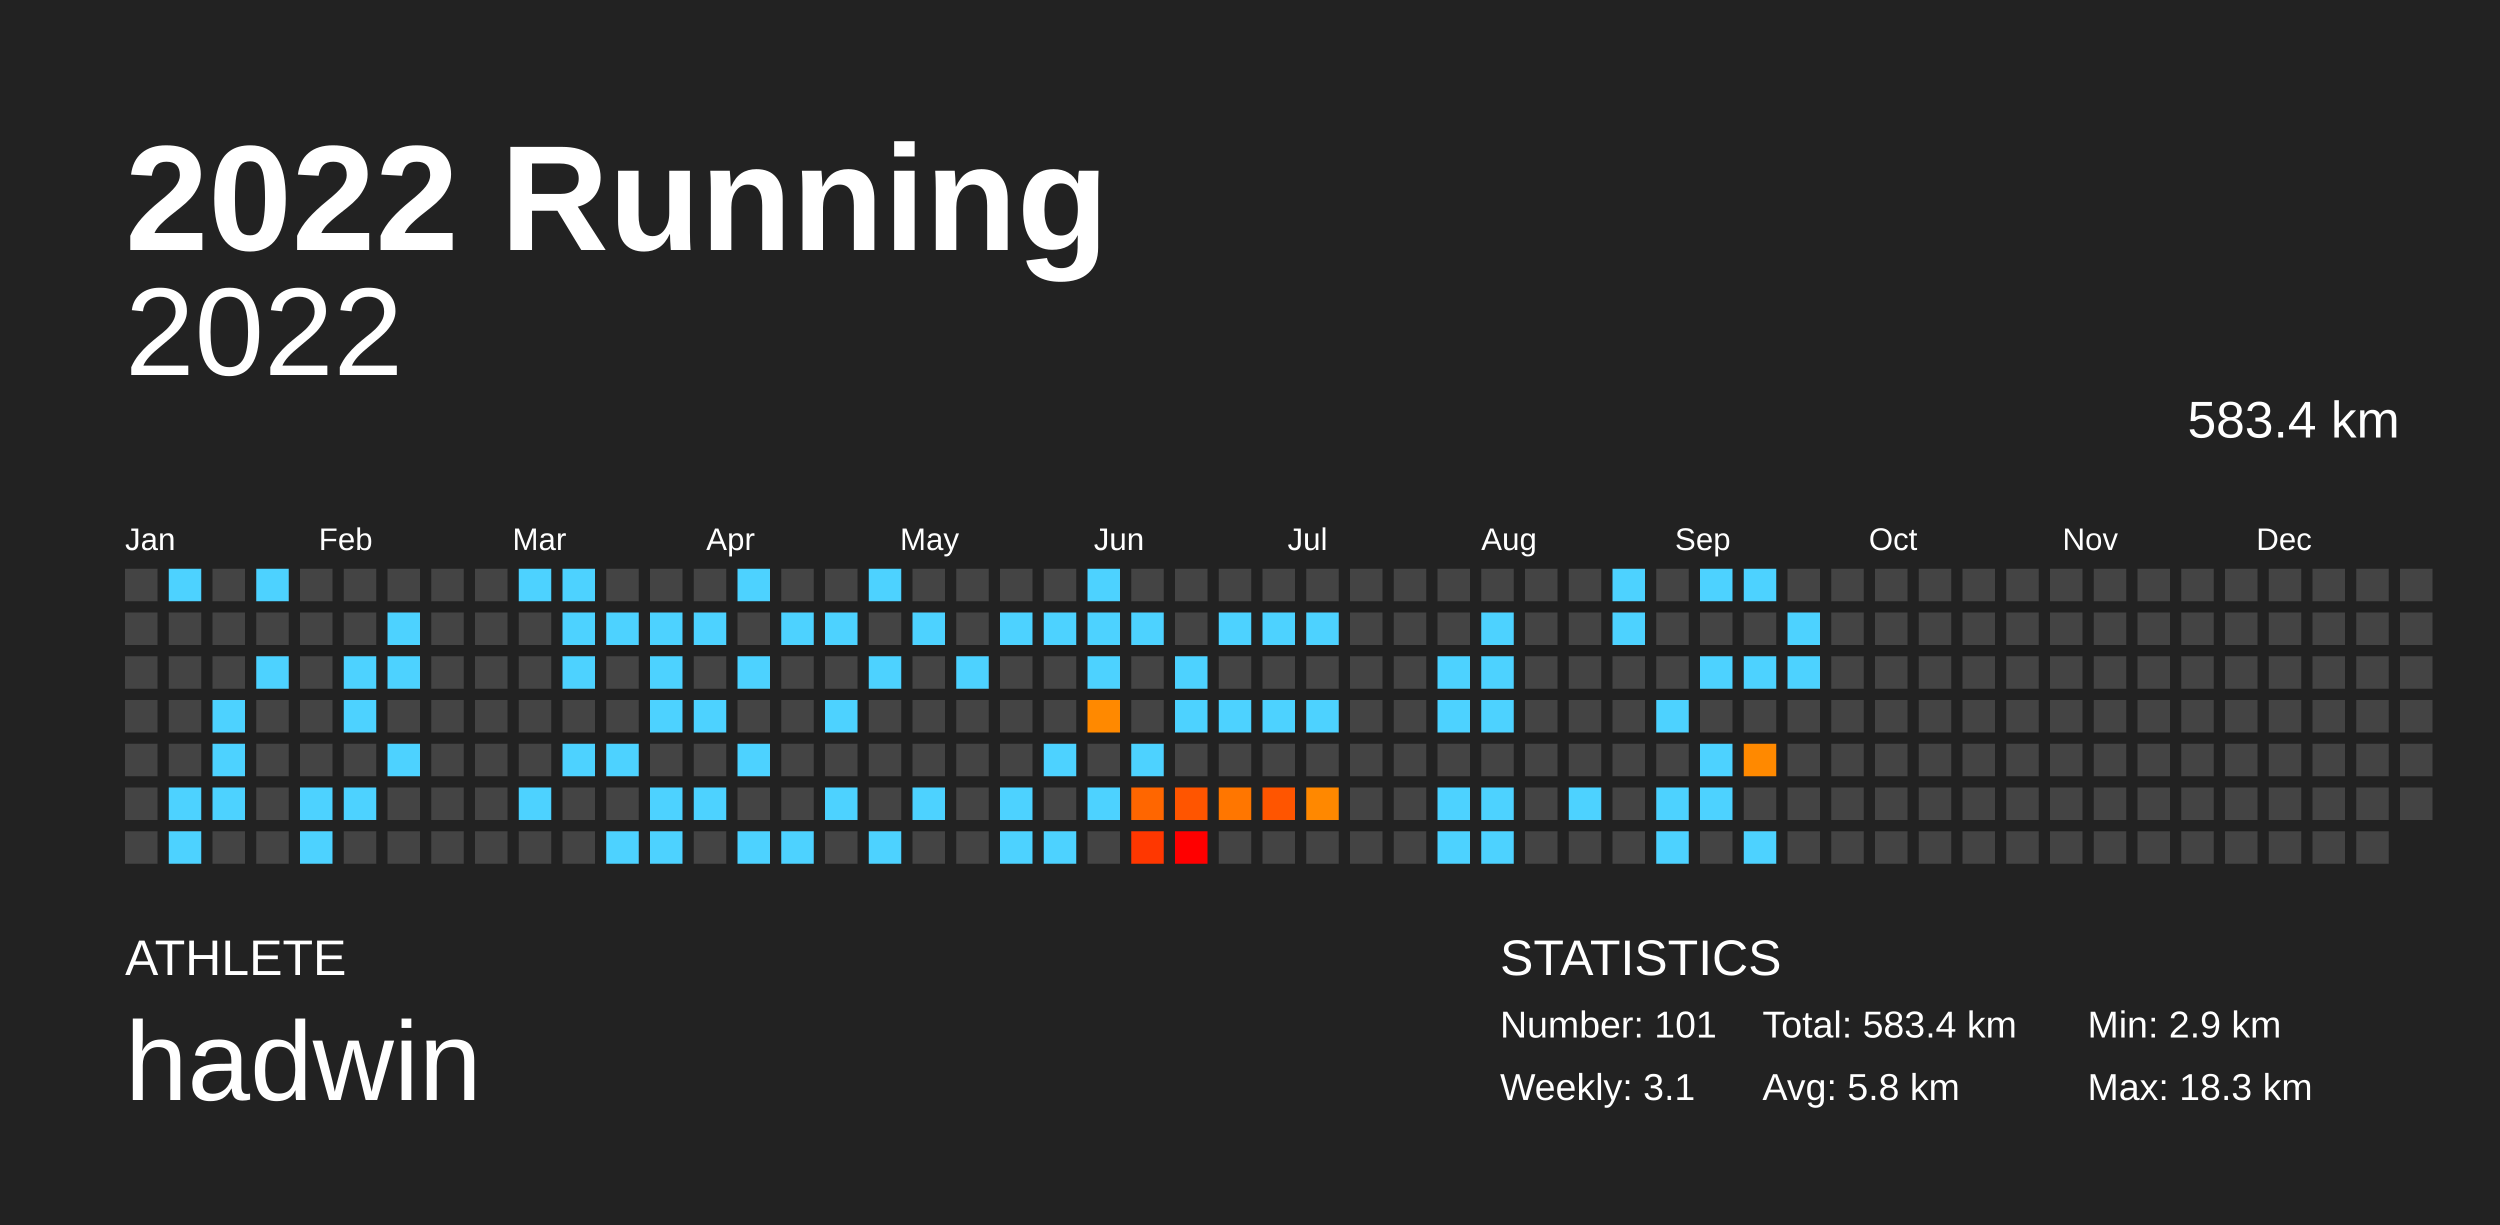
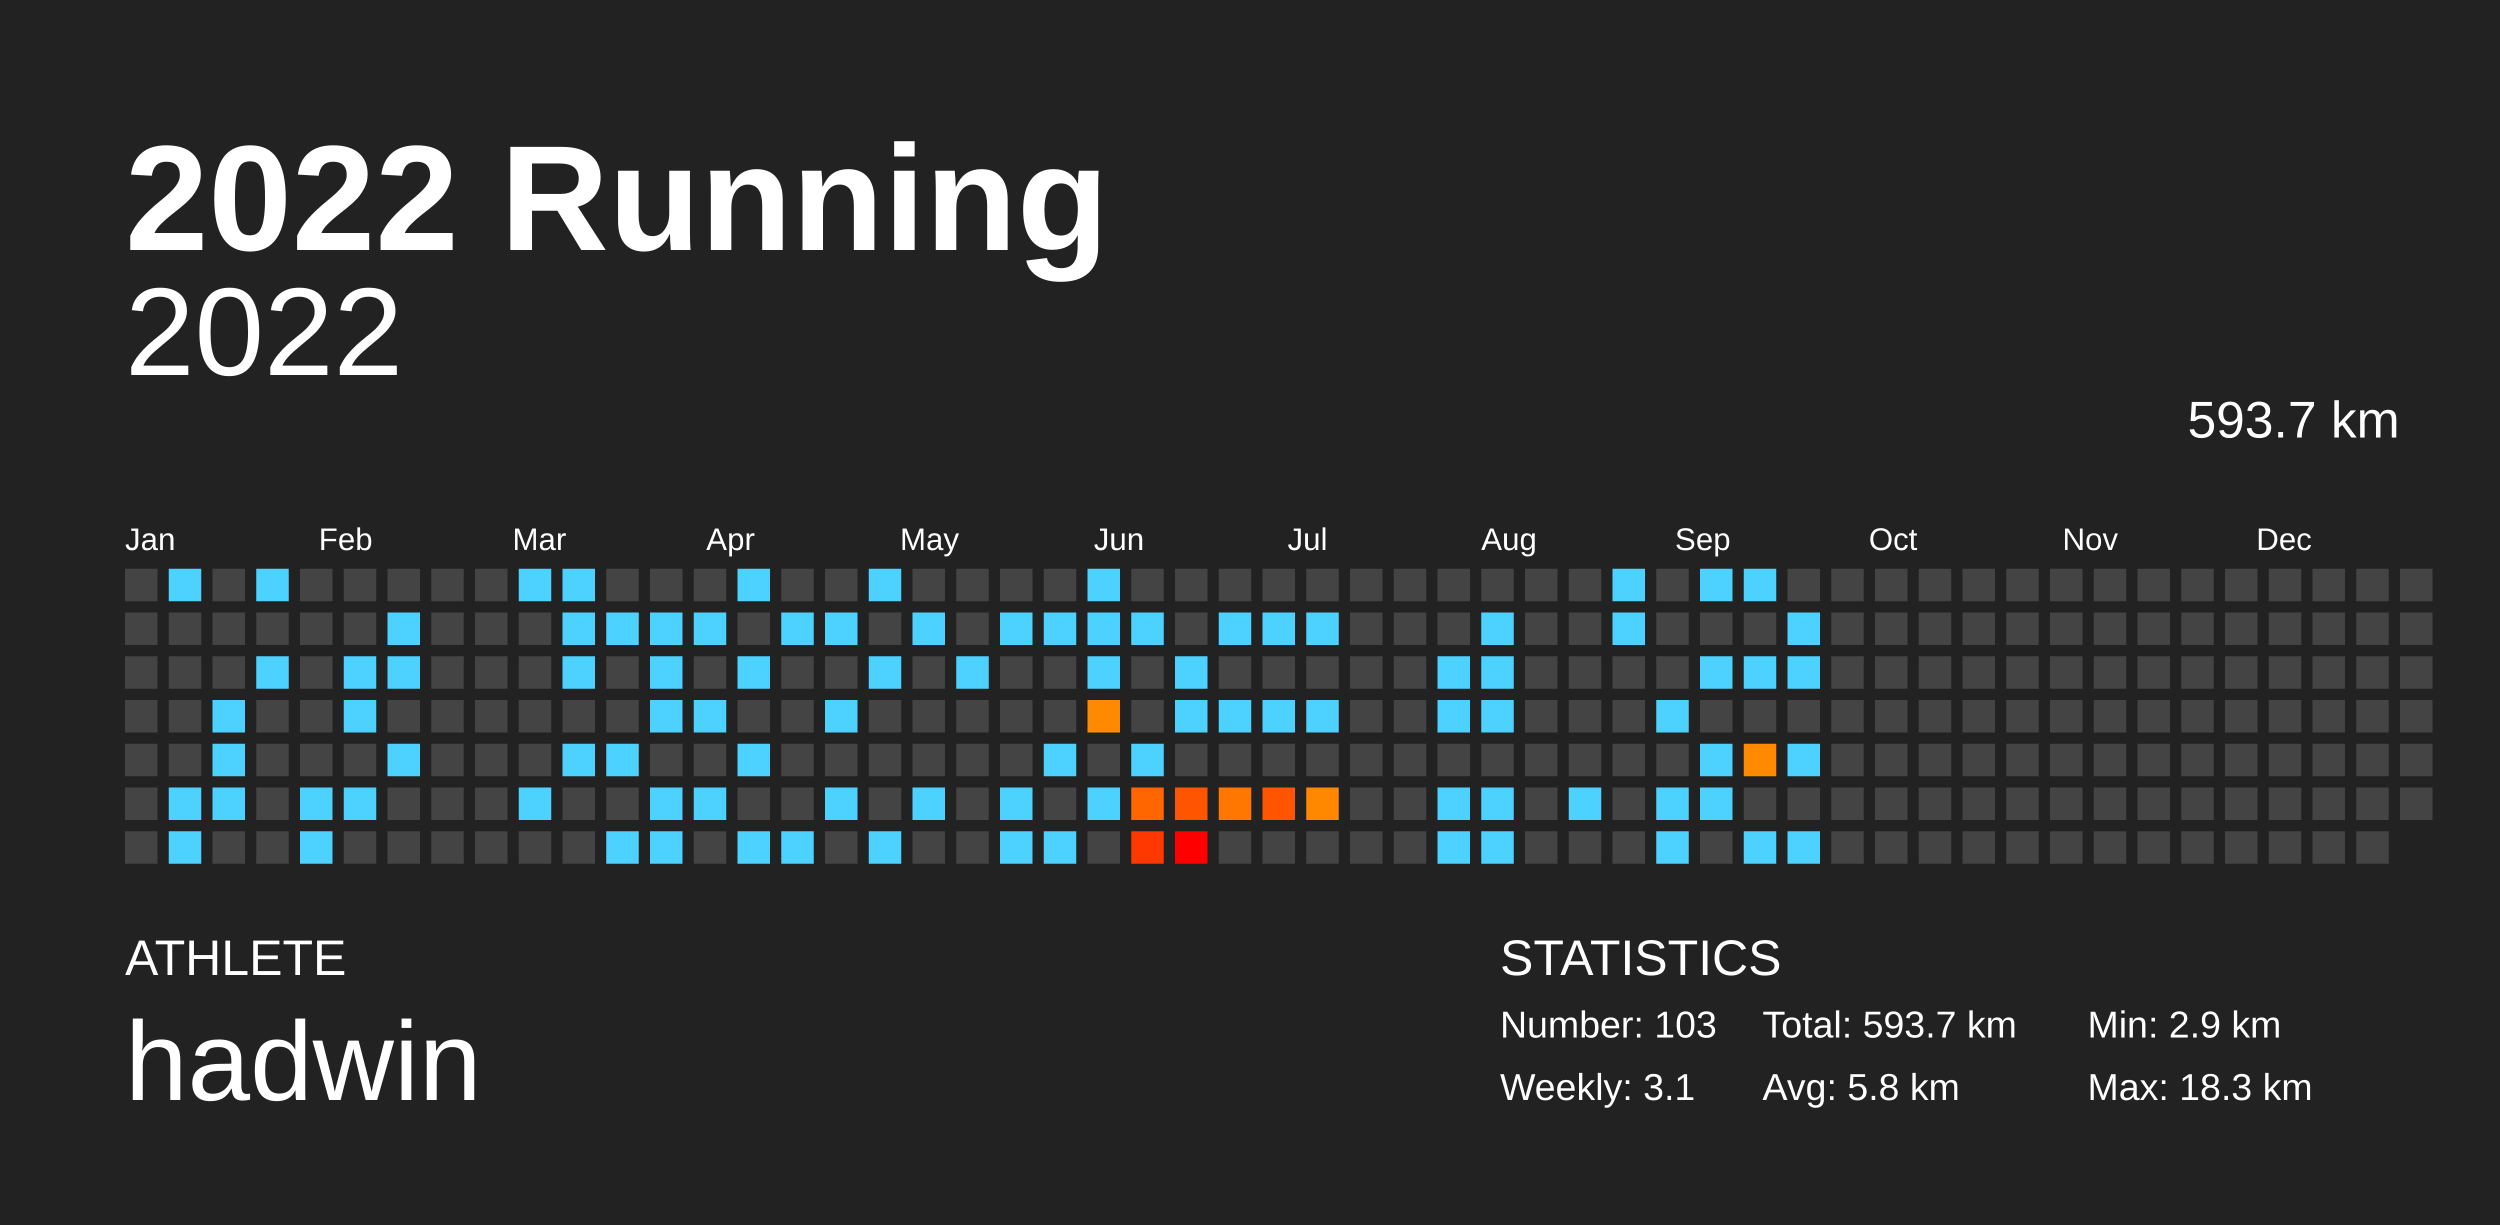
<svg xmlns="http://www.w3.org/2000/svg" baseProfile="full" height="98mm" version="1.1" viewBox="0,0,200,98" width="200mm">
  <defs />
  <rect fill="#222222" height="98" width="200" x="0" y="0" />
  <text fill="#FFFFFF" style="font-size:12px; font-family:Arial; font-weight:bold;" x="10" y="20">2022 Running</text>
  <text fill="#FFFFFF" style="font-size:4px; font-family:Arial" x="10" y="78">ATHLETE</text>
  <text fill="#FFFFFF" style="font-size:9px; font-family:Arial" x="10" y="88">hadwin</text>
  <text fill="#FFFFFF" style="font-size:4px; font-family:Arial" x="120" y="78">STATISTICS</text>
-   <text fill="#FFFFFF" style="font-size:3px; font-family:Arial" x="120" y="83">Number: 101</text>
+   <text fill="#FFFFFF" style="font-size:3px; font-family:Arial" x="120" y="83">Number: 103</text>
  <text fill="#FFFFFF" style="font-size:3px; font-family:Arial" x="120" y="88">Weekly: 3.1</text>
-   <text fill="#FFFFFF" style="font-size:3px; font-family:Arial" x="141" y="83">Total: 583.4 km</text>
+   <text fill="#FFFFFF" style="font-size:3px; font-family:Arial" x="141" y="83">Total: 593.7 km</text>
  <text fill="#FFFFFF" style="font-size:3px; font-family:Arial" x="141" y="88">Avg: 5.8 km</text>
  <text fill="#FFFFFF" style="font-size:3px; font-family:Arial" x="167" y="83">Min: 2.9 km</text>
  <text fill="#FFFFFF" style="font-size:3px; font-family:Arial" x="167" y="88">Max: 18.3 km</text>
  <text alignment-baseline="hanging" fill="#FFFFFF" style="font-size:10.0px; font-family:Arial;" x="10" y="30">2022</text>
-   <text alignment-baseline="hanging" fill="#FFFFFF" style="font-size:4.125px; font-family:Arial;" x="175" y="35">583.4 km</text>
+   <text alignment-baseline="hanging" fill="#FFFFFF" style="font-size:4.125px; font-family:Arial;" x="175" y="35">593.7 km</text>
  <text fill="#FFFFFF" style="font-size:2.5px; font-family:Arial" x="10.0" y="44">Jan</text>
  <text fill="#FFFFFF" style="font-size:2.5px; font-family:Arial" x="25.5" y="44">Feb</text>
  <text fill="#FFFFFF" style="font-size:2.5px; font-family:Arial" x="41.0" y="44">Mar</text>
  <text fill="#FFFFFF" style="font-size:2.5px; font-family:Arial" x="56.5" y="44">Apr</text>
  <text fill="#FFFFFF" style="font-size:2.5px; font-family:Arial" x="72.0" y="44">May</text>
  <text fill="#FFFFFF" style="font-size:2.5px; font-family:Arial" x="87.5" y="44">Jun</text>
  <text fill="#FFFFFF" style="font-size:2.5px; font-family:Arial" x="103.0" y="44">Jul</text>
  <text fill="#FFFFFF" style="font-size:2.5px; font-family:Arial" x="118.5" y="44">Aug</text>
  <text fill="#FFFFFF" style="font-size:2.5px; font-family:Arial" x="134.0" y="44">Sep</text>
  <text fill="#FFFFFF" style="font-size:2.5px; font-family:Arial" x="149.5" y="44">Oct</text>
  <text fill="#FFFFFF" style="font-size:2.5px; font-family:Arial" x="165.0" y="44">Nov</text>
  <text fill="#FFFFFF" style="font-size:2.5px; font-family:Arial" x="180.5" y="44">Dec</text>
  <rect fill="#444444" height="2.6" width="2.6" x="10.0" y="45.5" />
  <rect fill="#444444" height="2.6" width="2.6" x="10.0" y="49.0" />
  <rect fill="#444444" height="2.6" width="2.6" x="10.0" y="52.5" />
  <rect fill="#444444" height="2.6" width="2.6" x="10.0" y="56.0" />
  <rect fill="#444444" height="2.6" width="2.6" x="10.0" y="59.5" />
  <rect fill="#444444" height="2.6" width="2.6" x="10.0" y="63.0" />
  <rect fill="#444444" height="2.6" width="2.6" x="10.0" y="66.5" />
  <rect fill="#4dd2ff" height="2.6" width="2.6" x="13.5" y="45.5" />
  <rect fill="#444444" height="2.6" width="2.6" x="13.5" y="49.0" />
  <rect fill="#444444" height="2.6" width="2.6" x="13.5" y="52.5" />
  <rect fill="#444444" height="2.6" width="2.6" x="13.5" y="56.0" />
  <rect fill="#444444" height="2.6" width="2.6" x="13.5" y="59.5" />
  <rect fill="#4dd2ff" height="2.6" width="2.6" x="13.5" y="63.0" />
  <rect fill="#4dd2ff" height="2.6" width="2.6" x="13.5" y="66.5" />
  <rect fill="#444444" height="2.6" width="2.6" x="17.0" y="45.5" />
  <rect fill="#444444" height="2.6" width="2.6" x="17.0" y="49.0" />
  <rect fill="#444444" height="2.6" width="2.6" x="17.0" y="52.5" />
  <rect fill="#4dd2ff" height="2.6" width="2.6" x="17.0" y="56.0" />
  <rect fill="#4dd2ff" height="2.6" width="2.6" x="17.0" y="59.5" />
  <rect fill="#4dd2ff" height="2.6" width="2.6" x="17.0" y="63.0" />
  <rect fill="#444444" height="2.6" width="2.6" x="17.0" y="66.5" />
  <rect fill="#4dd2ff" height="2.6" width="2.6" x="20.5" y="45.5" />
  <rect fill="#444444" height="2.6" width="2.6" x="20.5" y="49.0" />
  <rect fill="#4dd2ff" height="2.6" width="2.6" x="20.5" y="52.5" />
  <rect fill="#444444" height="2.6" width="2.6" x="20.5" y="56.0" />
  <rect fill="#444444" height="2.6" width="2.6" x="20.5" y="59.5" />
  <rect fill="#444444" height="2.6" width="2.6" x="20.5" y="63.0" />
  <rect fill="#444444" height="2.6" width="2.6" x="20.5" y="66.5" />
  <rect fill="#444444" height="2.6" width="2.6" x="24.0" y="45.5" />
  <rect fill="#444444" height="2.6" width="2.6" x="24.0" y="49.0" />
  <rect fill="#444444" height="2.6" width="2.6" x="24.0" y="52.5" />
  <rect fill="#444444" height="2.6" width="2.6" x="24.0" y="56.0" />
  <rect fill="#444444" height="2.6" width="2.6" x="24.0" y="59.5" />
  <rect fill="#4dd2ff" height="2.6" width="2.6" x="24.0" y="63.0" />
  <rect fill="#4dd2ff" height="2.6" width="2.6" x="24.0" y="66.5" />
  <rect fill="#444444" height="2.6" width="2.6" x="27.5" y="45.5" />
  <rect fill="#444444" height="2.6" width="2.6" x="27.5" y="49.0" />
  <rect fill="#4dd2ff" height="2.6" width="2.6" x="27.5" y="52.5" />
  <rect fill="#4dd2ff" height="2.6" width="2.6" x="27.5" y="56.0" />
  <rect fill="#444444" height="2.6" width="2.6" x="27.5" y="59.5" />
  <rect fill="#4dd2ff" height="2.6" width="2.6" x="27.5" y="63.0" />
  <rect fill="#444444" height="2.6" width="2.6" x="27.5" y="66.5" />
  <rect fill="#444444" height="2.6" width="2.6" x="31.0" y="45.5" />
  <rect fill="#4dd2ff" height="2.6" width="2.6" x="31.0" y="49.0" />
  <rect fill="#4dd2ff" height="2.6" width="2.6" x="31.0" y="52.5" />
  <rect fill="#444444" height="2.6" width="2.6" x="31.0" y="56.0" />
  <rect fill="#4dd2ff" height="2.6" width="2.6" x="31.0" y="59.5" />
  <rect fill="#444444" height="2.6" width="2.6" x="31.0" y="63.0" />
  <rect fill="#444444" height="2.6" width="2.6" x="31.0" y="66.5" />
  <rect fill="#444444" height="2.6" width="2.6" x="34.5" y="45.5" />
  <rect fill="#444444" height="2.6" width="2.6" x="34.5" y="49.0" />
  <rect fill="#444444" height="2.6" width="2.6" x="34.5" y="52.5" />
  <rect fill="#444444" height="2.6" width="2.6" x="34.5" y="56.0" />
  <rect fill="#444444" height="2.6" width="2.6" x="34.5" y="59.5" />
  <rect fill="#444444" height="2.6" width="2.6" x="34.5" y="63.0" />
  <rect fill="#444444" height="2.6" width="2.6" x="34.5" y="66.5" />
  <rect fill="#444444" height="2.6" width="2.6" x="38.0" y="45.5" />
  <rect fill="#444444" height="2.6" width="2.6" x="38.0" y="49.0" />
  <rect fill="#444444" height="2.6" width="2.6" x="38.0" y="52.5" />
  <rect fill="#444444" height="2.6" width="2.6" x="38.0" y="56.0" />
  <rect fill="#444444" height="2.6" width="2.6" x="38.0" y="59.5" />
  <rect fill="#444444" height="2.6" width="2.6" x="38.0" y="63.0" />
  <rect fill="#444444" height="2.6" width="2.6" x="38.0" y="66.5" />
  <rect fill="#4dd2ff" height="2.6" width="2.6" x="41.5" y="45.5" />
  <rect fill="#444444" height="2.6" width="2.6" x="41.5" y="49.0" />
  <rect fill="#444444" height="2.6" width="2.6" x="41.5" y="52.5" />
  <rect fill="#444444" height="2.6" width="2.6" x="41.5" y="56.0" />
  <rect fill="#444444" height="2.6" width="2.6" x="41.5" y="59.5" />
  <rect fill="#4dd2ff" height="2.6" width="2.6" x="41.5" y="63.0" />
  <rect fill="#444444" height="2.6" width="2.6" x="41.5" y="66.5" />
  <rect fill="#4dd2ff" height="2.6" width="2.6" x="45.0" y="45.5" />
  <rect fill="#4dd2ff" height="2.6" width="2.6" x="45.0" y="49.0" />
  <rect fill="#4dd2ff" height="2.6" width="2.6" x="45.0" y="52.5" />
  <rect fill="#444444" height="2.6" width="2.6" x="45.0" y="56.0" />
  <rect fill="#4dd2ff" height="2.6" width="2.6" x="45.0" y="59.5" />
  <rect fill="#444444" height="2.6" width="2.6" x="45.0" y="63.0" />
  <rect fill="#444444" height="2.6" width="2.6" x="45.0" y="66.5" />
  <rect fill="#444444" height="2.6" width="2.6" x="48.5" y="45.5" />
  <rect fill="#4dd2ff" height="2.6" width="2.6" x="48.5" y="49.0" />
  <rect fill="#444444" height="2.6" width="2.6" x="48.5" y="52.5" />
  <rect fill="#444444" height="2.6" width="2.6" x="48.5" y="56.0" />
  <rect fill="#4dd2ff" height="2.6" width="2.6" x="48.5" y="59.5" />
  <rect fill="#444444" height="2.6" width="2.6" x="48.5" y="63.0" />
  <rect fill="#4dd2ff" height="2.6" width="2.6" x="48.5" y="66.5" />
  <rect fill="#444444" height="2.6" width="2.6" x="52.0" y="45.5" />
  <rect fill="#4dd2ff" height="2.6" width="2.6" x="52.0" y="49.0" />
  <rect fill="#4dd2ff" height="2.6" width="2.6" x="52.0" y="52.5" />
  <rect fill="#4dd2ff" height="2.6" width="2.6" x="52.0" y="56.0" />
  <rect fill="#444444" height="2.6" width="2.6" x="52.0" y="59.5" />
  <rect fill="#4dd2ff" height="2.6" width="2.6" x="52.0" y="63.0" />
  <rect fill="#4dd2ff" height="2.6" width="2.6" x="52.0" y="66.5" />
  <rect fill="#444444" height="2.6" width="2.6" x="55.5" y="45.5" />
  <rect fill="#4dd2ff" height="2.6" width="2.6" x="55.5" y="49.0" />
  <rect fill="#444444" height="2.6" width="2.6" x="55.5" y="52.5" />
  <rect fill="#4dd2ff" height="2.6" width="2.6" x="55.5" y="56.0" />
  <rect fill="#444444" height="2.6" width="2.6" x="55.5" y="59.5" />
  <rect fill="#4dd2ff" height="2.6" width="2.6" x="55.5" y="63.0" />
  <rect fill="#444444" height="2.6" width="2.6" x="55.5" y="66.5" />
  <rect fill="#4dd2ff" height="2.6" width="2.6" x="59.0" y="45.5" />
  <rect fill="#444444" height="2.6" width="2.6" x="59.0" y="49.0" />
  <rect fill="#4dd2ff" height="2.6" width="2.6" x="59.0" y="52.5" />
  <rect fill="#444444" height="2.6" width="2.6" x="59.0" y="56.0" />
  <rect fill="#4dd2ff" height="2.6" width="2.6" x="59.0" y="59.5" />
  <rect fill="#444444" height="2.6" width="2.6" x="59.0" y="63.0" />
  <rect fill="#4dd2ff" height="2.6" width="2.6" x="59.0" y="66.5" />
  <rect fill="#444444" height="2.6" width="2.6" x="62.5" y="45.5" />
  <rect fill="#4dd2ff" height="2.6" width="2.6" x="62.5" y="49.0" />
  <rect fill="#444444" height="2.6" width="2.6" x="62.5" y="52.5" />
  <rect fill="#444444" height="2.6" width="2.6" x="62.5" y="56.0" />
  <rect fill="#444444" height="2.6" width="2.6" x="62.5" y="59.5" />
  <rect fill="#444444" height="2.6" width="2.6" x="62.5" y="63.0" />
  <rect fill="#4dd2ff" height="2.6" width="2.6" x="62.5" y="66.5" />
  <rect fill="#444444" height="2.6" width="2.6" x="66.0" y="45.5" />
  <rect fill="#4dd2ff" height="2.6" width="2.6" x="66.0" y="49.0" />
  <rect fill="#444444" height="2.6" width="2.6" x="66.0" y="52.5" />
  <rect fill="#4dd2ff" height="2.6" width="2.6" x="66.0" y="56.0" />
  <rect fill="#444444" height="2.6" width="2.6" x="66.0" y="59.5" />
  <rect fill="#4dd2ff" height="2.6" width="2.6" x="66.0" y="63.0" />
  <rect fill="#444444" height="2.6" width="2.6" x="66.0" y="66.5" />
  <rect fill="#4dd2ff" height="2.6" width="2.6" x="69.5" y="45.5" />
  <rect fill="#444444" height="2.6" width="2.6" x="69.5" y="49.0" />
  <rect fill="#4dd2ff" height="2.6" width="2.6" x="69.5" y="52.5" />
  <rect fill="#444444" height="2.6" width="2.6" x="69.5" y="56.0" />
  <rect fill="#444444" height="2.6" width="2.6" x="69.5" y="59.5" />
  <rect fill="#444444" height="2.6" width="2.6" x="69.5" y="63.0" />
  <rect fill="#4dd2ff" height="2.6" width="2.6" x="69.5" y="66.5" />
  <rect fill="#444444" height="2.6" width="2.6" x="73.0" y="45.5" />
  <rect fill="#4dd2ff" height="2.6" width="2.6" x="73.0" y="49.0" />
  <rect fill="#444444" height="2.6" width="2.6" x="73.0" y="52.5" />
  <rect fill="#444444" height="2.6" width="2.6" x="73.0" y="56.0" />
  <rect fill="#444444" height="2.6" width="2.6" x="73.0" y="59.5" />
  <rect fill="#4dd2ff" height="2.6" width="2.6" x="73.0" y="63.0" />
  <rect fill="#444444" height="2.6" width="2.6" x="73.0" y="66.5" />
  <rect fill="#444444" height="2.6" width="2.6" x="76.5" y="45.5" />
  <rect fill="#444444" height="2.6" width="2.6" x="76.5" y="49.0" />
  <rect fill="#4dd2ff" height="2.6" width="2.6" x="76.5" y="52.5" />
  <rect fill="#444444" height="2.6" width="2.6" x="76.5" y="56.0" />
  <rect fill="#444444" height="2.6" width="2.6" x="76.5" y="59.5" />
  <rect fill="#444444" height="2.6" width="2.6" x="76.5" y="63.0" />
  <rect fill="#444444" height="2.6" width="2.6" x="76.5" y="66.5" />
  <rect fill="#444444" height="2.6" width="2.6" x="80.0" y="45.5" />
  <rect fill="#4dd2ff" height="2.6" width="2.6" x="80.0" y="49.0" />
  <rect fill="#444444" height="2.6" width="2.6" x="80.0" y="52.5" />
  <rect fill="#444444" height="2.6" width="2.6" x="80.0" y="56.0" />
  <rect fill="#444444" height="2.6" width="2.6" x="80.0" y="59.5" />
  <rect fill="#4dd2ff" height="2.6" width="2.6" x="80.0" y="63.0" />
  <rect fill="#4dd2ff" height="2.6" width="2.6" x="80.0" y="66.5" />
  <rect fill="#444444" height="2.6" width="2.6" x="83.5" y="45.5" />
  <rect fill="#4dd2ff" height="2.6" width="2.6" x="83.5" y="49.0" />
  <rect fill="#444444" height="2.6" width="2.6" x="83.5" y="52.5" />
  <rect fill="#444444" height="2.6" width="2.6" x="83.5" y="56.0" />
  <rect fill="#4dd2ff" height="2.6" width="2.6" x="83.5" y="59.5" />
  <rect fill="#444444" height="2.6" width="2.6" x="83.5" y="63.0" />
  <rect fill="#4dd2ff" height="2.6" width="2.6" x="83.5" y="66.5" />
  <rect fill="#4dd2ff" height="2.6" width="2.6" x="87.0" y="45.5" />
  <rect fill="#4dd2ff" height="2.6" width="2.6" x="87.0" y="49.0" />
  <rect fill="#4dd2ff" height="2.6" width="2.6" x="87.0" y="52.5" />
  <rect fill="#ff8900" height="2.6" width="2.6" x="87.0" y="56.0" />
  <rect fill="#444444" height="2.6" width="2.6" x="87.0" y="59.5" />
  <rect fill="#4dd2ff" height="2.6" width="2.6" x="87.0" y="63.0" />
  <rect fill="#444444" height="2.6" width="2.6" x="87.0" y="66.5" />
  <rect fill="#444444" height="2.6" width="2.6" x="90.5" y="45.5" />
  <rect fill="#4dd2ff" height="2.6" width="2.6" x="90.5" y="49.0" />
  <rect fill="#444444" height="2.6" width="2.6" x="90.5" y="52.5" />
  <rect fill="#444444" height="2.6" width="2.6" x="90.5" y="56.0" />
  <rect fill="#4dd2ff" height="2.6" width="2.6" x="90.5" y="59.5" />
  <rect fill="#ff6600" height="2.6" width="2.6" x="90.5" y="63.0" />
  <rect fill="#ff3700" height="2.6" width="2.6" x="90.5" y="66.5" />
  <rect fill="#444444" height="2.6" width="2.6" x="94.0" y="45.5" />
  <rect fill="#444444" height="2.6" width="2.6" x="94.0" y="49.0" />
  <rect fill="#4dd2ff" height="2.6" width="2.6" x="94.0" y="52.5" />
  <rect fill="#4dd2ff" height="2.6" width="2.6" x="94.0" y="56.0" />
  <rect fill="#444444" height="2.6" width="2.6" x="94.0" y="59.5" />
  <rect fill="#ff5500" height="2.6" width="2.6" x="94.0" y="63.0" />
  <rect fill="#ff0000" height="2.6" width="2.6" x="94.0" y="66.5" />
  <rect fill="#444444" height="2.6" width="2.6" x="97.5" y="45.5" />
  <rect fill="#4dd2ff" height="2.6" width="2.6" x="97.5" y="49.0" />
  <rect fill="#444444" height="2.6" width="2.6" x="97.5" y="52.5" />
  <rect fill="#4dd2ff" height="2.6" width="2.6" x="97.5" y="56.0" />
  <rect fill="#444444" height="2.6" width="2.6" x="97.5" y="59.5" />
  <rect fill="#ff7600" height="2.6" width="2.6" x="97.5" y="63.0" />
  <rect fill="#444444" height="2.6" width="2.6" x="97.5" y="66.5" />
  <rect fill="#444444" height="2.6" width="2.6" x="101.0" y="45.5" />
  <rect fill="#4dd2ff" height="2.6" width="2.6" x="101.0" y="49.0" />
  <rect fill="#444444" height="2.6" width="2.6" x="101.0" y="52.5" />
  <rect fill="#4dd2ff" height="2.6" width="2.6" x="101.0" y="56.0" />
  <rect fill="#444444" height="2.6" width="2.6" x="101.0" y="59.5" />
  <rect fill="#ff5500" height="2.6" width="2.6" x="101.0" y="63.0" />
  <rect fill="#444444" height="2.6" width="2.6" x="101.0" y="66.5" />
  <rect fill="#444444" height="2.6" width="2.6" x="104.5" y="45.5" />
  <rect fill="#4dd2ff" height="2.6" width="2.6" x="104.5" y="49.0" />
  <rect fill="#444444" height="2.6" width="2.6" x="104.5" y="52.5" />
  <rect fill="#4dd2ff" height="2.6" width="2.6" x="104.5" y="56.0" />
  <rect fill="#444444" height="2.6" width="2.6" x="104.5" y="59.5" />
  <rect fill="#ff8800" height="2.6" width="2.6" x="104.5" y="63.0" />
  <rect fill="#444444" height="2.6" width="2.6" x="104.5" y="66.5" />
  <rect fill="#444444" height="2.6" width="2.6" x="108.0" y="45.5" />
  <rect fill="#444444" height="2.6" width="2.6" x="108.0" y="49.0" />
  <rect fill="#444444" height="2.6" width="2.6" x="108.0" y="52.5" />
  <rect fill="#444444" height="2.6" width="2.6" x="108.0" y="56.0" />
  <rect fill="#444444" height="2.6" width="2.6" x="108.0" y="59.5" />
  <rect fill="#444444" height="2.6" width="2.6" x="108.0" y="63.0" />
  <rect fill="#444444" height="2.6" width="2.6" x="108.0" y="66.5" />
  <rect fill="#444444" height="2.6" width="2.6" x="111.5" y="45.5" />
  <rect fill="#444444" height="2.6" width="2.6" x="111.5" y="49.0" />
  <rect fill="#444444" height="2.6" width="2.6" x="111.5" y="52.5" />
  <rect fill="#444444" height="2.6" width="2.6" x="111.5" y="56.0" />
  <rect fill="#444444" height="2.6" width="2.6" x="111.5" y="59.5" />
  <rect fill="#444444" height="2.6" width="2.6" x="111.5" y="63.0" />
  <rect fill="#444444" height="2.6" width="2.6" x="111.5" y="66.5" />
  <rect fill="#444444" height="2.6" width="2.6" x="115.0" y="45.5" />
  <rect fill="#444444" height="2.6" width="2.6" x="115.0" y="49.0" />
  <rect fill="#4dd2ff" height="2.6" width="2.6" x="115.0" y="52.5" />
  <rect fill="#4dd2ff" height="2.6" width="2.6" x="115.0" y="56.0" />
  <rect fill="#444444" height="2.6" width="2.6" x="115.0" y="59.5" />
  <rect fill="#4dd2ff" height="2.6" width="2.6" x="115.0" y="63.0" />
  <rect fill="#4dd2ff" height="2.6" width="2.6" x="115.0" y="66.5" />
  <rect fill="#444444" height="2.6" width="2.6" x="118.5" y="45.5" />
  <rect fill="#4dd2ff" height="2.6" width="2.6" x="118.5" y="49.0" />
  <rect fill="#4dd2ff" height="2.6" width="2.6" x="118.5" y="52.5" />
  <rect fill="#4dd2ff" height="2.6" width="2.6" x="118.5" y="56.0" />
  <rect fill="#444444" height="2.6" width="2.6" x="118.5" y="59.5" />
  <rect fill="#4dd2ff" height="2.6" width="2.6" x="118.5" y="63.0" />
  <rect fill="#4dd2ff" height="2.6" width="2.6" x="118.5" y="66.5" />
  <rect fill="#444444" height="2.6" width="2.6" x="122.0" y="45.5" />
  <rect fill="#444444" height="2.6" width="2.6" x="122.0" y="49.0" />
  <rect fill="#444444" height="2.6" width="2.6" x="122.0" y="52.5" />
  <rect fill="#444444" height="2.6" width="2.6" x="122.0" y="56.0" />
  <rect fill="#444444" height="2.6" width="2.6" x="122.0" y="59.5" />
  <rect fill="#444444" height="2.6" width="2.6" x="122.0" y="63.0" />
  <rect fill="#444444" height="2.6" width="2.6" x="122.0" y="66.5" />
  <rect fill="#444444" height="2.6" width="2.6" x="125.5" y="45.5" />
  <rect fill="#444444" height="2.6" width="2.6" x="125.5" y="49.0" />
  <rect fill="#444444" height="2.6" width="2.6" x="125.5" y="52.5" />
  <rect fill="#444444" height="2.6" width="2.6" x="125.5" y="56.0" />
  <rect fill="#444444" height="2.6" width="2.6" x="125.5" y="59.5" />
  <rect fill="#4dd2ff" height="2.6" width="2.6" x="125.5" y="63.0" />
  <rect fill="#444444" height="2.6" width="2.6" x="125.5" y="66.5" />
  <rect fill="#4dd2ff" height="2.6" width="2.6" x="129.0" y="45.5" />
  <rect fill="#4dd2ff" height="2.6" width="2.6" x="129.0" y="49.0" />
  <rect fill="#444444" height="2.6" width="2.6" x="129.0" y="52.5" />
  <rect fill="#444444" height="2.6" width="2.6" x="129.0" y="56.0" />
  <rect fill="#444444" height="2.6" width="2.6" x="129.0" y="59.5" />
  <rect fill="#444444" height="2.6" width="2.6" x="129.0" y="63.0" />
  <rect fill="#444444" height="2.6" width="2.6" x="129.0" y="66.5" />
  <rect fill="#444444" height="2.6" width="2.6" x="132.5" y="45.5" />
  <rect fill="#444444" height="2.6" width="2.6" x="132.5" y="49.0" />
  <rect fill="#444444" height="2.6" width="2.6" x="132.5" y="52.5" />
  <rect fill="#4dd2ff" height="2.6" width="2.6" x="132.5" y="56.0" />
  <rect fill="#444444" height="2.6" width="2.6" x="132.5" y="59.5" />
  <rect fill="#4dd2ff" height="2.6" width="2.6" x="132.5" y="63.0" />
  <rect fill="#4dd2ff" height="2.6" width="2.6" x="132.5" y="66.5" />
  <rect fill="#4dd2ff" height="2.6" width="2.6" x="136.0" y="45.5" />
  <rect fill="#444444" height="2.6" width="2.6" x="136.0" y="49.0" />
  <rect fill="#4dd2ff" height="2.6" width="2.6" x="136.0" y="52.5" />
  <rect fill="#444444" height="2.6" width="2.6" x="136.0" y="56.0" />
  <rect fill="#4dd2ff" height="2.6" width="2.6" x="136.0" y="59.5" />
  <rect fill="#4dd2ff" height="2.6" width="2.6" x="136.0" y="63.0" />
  <rect fill="#444444" height="2.6" width="2.6" x="136.0" y="66.5" />
  <rect fill="#4dd2ff" height="2.6" width="2.6" x="139.5" y="45.5" />
  <rect fill="#444444" height="2.6" width="2.6" x="139.5" y="49.0" />
  <rect fill="#4dd2ff" height="2.6" width="2.6" x="139.5" y="52.5" />
  <rect fill="#444444" height="2.6" width="2.6" x="139.5" y="56.0" />
  <rect fill="#ff8900" height="2.6" width="2.6" x="139.5" y="59.5" />
  <rect fill="#444444" height="2.6" width="2.6" x="139.5" y="63.0" />
  <rect fill="#4dd2ff" height="2.6" width="2.6" x="139.5" y="66.5" />
  <rect fill="#444444" height="2.6" width="2.6" x="143.0" y="45.5" />
  <rect fill="#4dd2ff" height="2.6" width="2.6" x="143.0" y="49.0" />
  <rect fill="#4dd2ff" height="2.6" width="2.6" x="143.0" y="52.5" />
  <rect fill="#444444" height="2.6" width="2.6" x="143.0" y="56.0" />
-   <rect fill="#444444" height="2.6" width="2.6" x="143.0" y="59.5" />
+   <rect fill="#4dd2ff" height="2.6" width="2.6" x="143.0" y="59.5" />
  <rect fill="#444444" height="2.6" width="2.6" x="143.0" y="63.0" />
-   <rect fill="#444444" height="2.6" width="2.6" x="143.0" y="66.5" />
+   <rect fill="#4dd2ff" height="2.6" width="2.6" x="143.0" y="66.5" />
  <rect fill="#444444" height="2.6" width="2.6" x="146.5" y="45.5" />
  <rect fill="#444444" height="2.6" width="2.6" x="146.5" y="49.0" />
  <rect fill="#444444" height="2.6" width="2.6" x="146.5" y="52.5" />
  <rect fill="#444444" height="2.6" width="2.6" x="146.5" y="56.0" />
  <rect fill="#444444" height="2.6" width="2.6" x="146.5" y="59.5" />
  <rect fill="#444444" height="2.6" width="2.6" x="146.5" y="63.0" />
  <rect fill="#444444" height="2.6" width="2.6" x="146.5" y="66.5" />
  <rect fill="#444444" height="2.6" width="2.6" x="150.0" y="45.5" />
  <rect fill="#444444" height="2.6" width="2.6" x="150.0" y="49.0" />
  <rect fill="#444444" height="2.6" width="2.6" x="150.0" y="52.5" />
  <rect fill="#444444" height="2.6" width="2.6" x="150.0" y="56.0" />
  <rect fill="#444444" height="2.6" width="2.6" x="150.0" y="59.5" />
  <rect fill="#444444" height="2.6" width="2.6" x="150.0" y="63.0" />
  <rect fill="#444444" height="2.6" width="2.6" x="150.0" y="66.5" />
  <rect fill="#444444" height="2.6" width="2.6" x="153.5" y="45.5" />
  <rect fill="#444444" height="2.6" width="2.6" x="153.5" y="49.0" />
  <rect fill="#444444" height="2.6" width="2.6" x="153.5" y="52.5" />
  <rect fill="#444444" height="2.6" width="2.6" x="153.5" y="56.0" />
  <rect fill="#444444" height="2.6" width="2.6" x="153.5" y="59.5" />
  <rect fill="#444444" height="2.6" width="2.6" x="153.5" y="63.0" />
  <rect fill="#444444" height="2.6" width="2.6" x="153.5" y="66.5" />
  <rect fill="#444444" height="2.6" width="2.6" x="157.0" y="45.5" />
  <rect fill="#444444" height="2.6" width="2.6" x="157.0" y="49.0" />
  <rect fill="#444444" height="2.6" width="2.6" x="157.0" y="52.5" />
  <rect fill="#444444" height="2.6" width="2.6" x="157.0" y="56.0" />
  <rect fill="#444444" height="2.6" width="2.6" x="157.0" y="59.5" />
  <rect fill="#444444" height="2.6" width="2.6" x="157.0" y="63.0" />
  <rect fill="#444444" height="2.6" width="2.6" x="157.0" y="66.5" />
  <rect fill="#444444" height="2.6" width="2.6" x="160.5" y="45.5" />
  <rect fill="#444444" height="2.6" width="2.6" x="160.5" y="49.0" />
  <rect fill="#444444" height="2.6" width="2.6" x="160.5" y="52.5" />
  <rect fill="#444444" height="2.6" width="2.6" x="160.5" y="56.0" />
  <rect fill="#444444" height="2.6" width="2.6" x="160.5" y="59.5" />
  <rect fill="#444444" height="2.6" width="2.6" x="160.5" y="63.0" />
  <rect fill="#444444" height="2.6" width="2.6" x="160.5" y="66.5" />
  <rect fill="#444444" height="2.6" width="2.6" x="164.0" y="45.5" />
  <rect fill="#444444" height="2.6" width="2.6" x="164.0" y="49.0" />
  <rect fill="#444444" height="2.6" width="2.6" x="164.0" y="52.5" />
  <rect fill="#444444" height="2.6" width="2.6" x="164.0" y="56.0" />
  <rect fill="#444444" height="2.6" width="2.6" x="164.0" y="59.5" />
  <rect fill="#444444" height="2.6" width="2.6" x="164.0" y="63.0" />
  <rect fill="#444444" height="2.6" width="2.6" x="164.0" y="66.5" />
  <rect fill="#444444" height="2.6" width="2.6" x="167.5" y="45.5" />
  <rect fill="#444444" height="2.6" width="2.6" x="167.5" y="49.0" />
  <rect fill="#444444" height="2.6" width="2.6" x="167.5" y="52.5" />
  <rect fill="#444444" height="2.6" width="2.6" x="167.5" y="56.0" />
  <rect fill="#444444" height="2.6" width="2.6" x="167.5" y="59.5" />
  <rect fill="#444444" height="2.6" width="2.6" x="167.5" y="63.0" />
  <rect fill="#444444" height="2.6" width="2.6" x="167.5" y="66.5" />
  <rect fill="#444444" height="2.6" width="2.6" x="171.0" y="45.5" />
  <rect fill="#444444" height="2.6" width="2.6" x="171.0" y="49.0" />
  <rect fill="#444444" height="2.6" width="2.6" x="171.0" y="52.5" />
  <rect fill="#444444" height="2.6" width="2.6" x="171.0" y="56.0" />
  <rect fill="#444444" height="2.6" width="2.6" x="171.0" y="59.5" />
  <rect fill="#444444" height="2.6" width="2.6" x="171.0" y="63.0" />
  <rect fill="#444444" height="2.6" width="2.6" x="171.0" y="66.5" />
  <rect fill="#444444" height="2.6" width="2.6" x="174.5" y="45.5" />
  <rect fill="#444444" height="2.6" width="2.6" x="174.5" y="49.0" />
  <rect fill="#444444" height="2.6" width="2.6" x="174.5" y="52.5" />
  <rect fill="#444444" height="2.6" width="2.6" x="174.5" y="56.0" />
  <rect fill="#444444" height="2.6" width="2.6" x="174.5" y="59.5" />
  <rect fill="#444444" height="2.6" width="2.6" x="174.5" y="63.0" />
  <rect fill="#444444" height="2.6" width="2.6" x="174.5" y="66.5" />
  <rect fill="#444444" height="2.6" width="2.6" x="178.0" y="45.5" />
  <rect fill="#444444" height="2.6" width="2.6" x="178.0" y="49.0" />
  <rect fill="#444444" height="2.6" width="2.6" x="178.0" y="52.5" />
  <rect fill="#444444" height="2.6" width="2.6" x="178.0" y="56.0" />
  <rect fill="#444444" height="2.6" width="2.6" x="178.0" y="59.5" />
  <rect fill="#444444" height="2.6" width="2.6" x="178.0" y="63.0" />
  <rect fill="#444444" height="2.6" width="2.6" x="178.0" y="66.5" />
  <rect fill="#444444" height="2.6" width="2.6" x="181.5" y="45.5" />
  <rect fill="#444444" height="2.6" width="2.6" x="181.5" y="49.0" />
  <rect fill="#444444" height="2.6" width="2.6" x="181.5" y="52.5" />
  <rect fill="#444444" height="2.6" width="2.6" x="181.5" y="56.0" />
  <rect fill="#444444" height="2.6" width="2.6" x="181.5" y="59.5" />
  <rect fill="#444444" height="2.6" width="2.6" x="181.5" y="63.0" />
  <rect fill="#444444" height="2.6" width="2.6" x="181.5" y="66.5" />
  <rect fill="#444444" height="2.6" width="2.6" x="185.0" y="45.5" />
  <rect fill="#444444" height="2.6" width="2.6" x="185.0" y="49.0" />
  <rect fill="#444444" height="2.6" width="2.6" x="185.0" y="52.5" />
  <rect fill="#444444" height="2.6" width="2.6" x="185.0" y="56.0" />
  <rect fill="#444444" height="2.6" width="2.6" x="185.0" y="59.5" />
  <rect fill="#444444" height="2.6" width="2.6" x="185.0" y="63.0" />
  <rect fill="#444444" height="2.6" width="2.6" x="185.0" y="66.5" />
  <rect fill="#444444" height="2.6" width="2.6" x="188.5" y="45.5" />
  <rect fill="#444444" height="2.6" width="2.6" x="188.5" y="49.0" />
  <rect fill="#444444" height="2.6" width="2.6" x="188.5" y="52.5" />
  <rect fill="#444444" height="2.6" width="2.6" x="188.5" y="56.0" />
  <rect fill="#444444" height="2.6" width="2.6" x="188.5" y="59.5" />
  <rect fill="#444444" height="2.6" width="2.6" x="188.5" y="63.0" />
  <rect fill="#444444" height="2.6" width="2.6" x="188.5" y="66.5" />
  <rect fill="#444444" height="2.6" width="2.6" x="192.0" y="45.5" />
  <rect fill="#444444" height="2.6" width="2.6" x="192.0" y="49.0" />
  <rect fill="#444444" height="2.6" width="2.6" x="192.0" y="52.5" />
  <rect fill="#444444" height="2.6" width="2.6" x="192.0" y="56.0" />
  <rect fill="#444444" height="2.6" width="2.6" x="192.0" y="59.5" />
  <rect fill="#444444" height="2.6" width="2.6" x="192.0" y="63.0" />
</svg>
